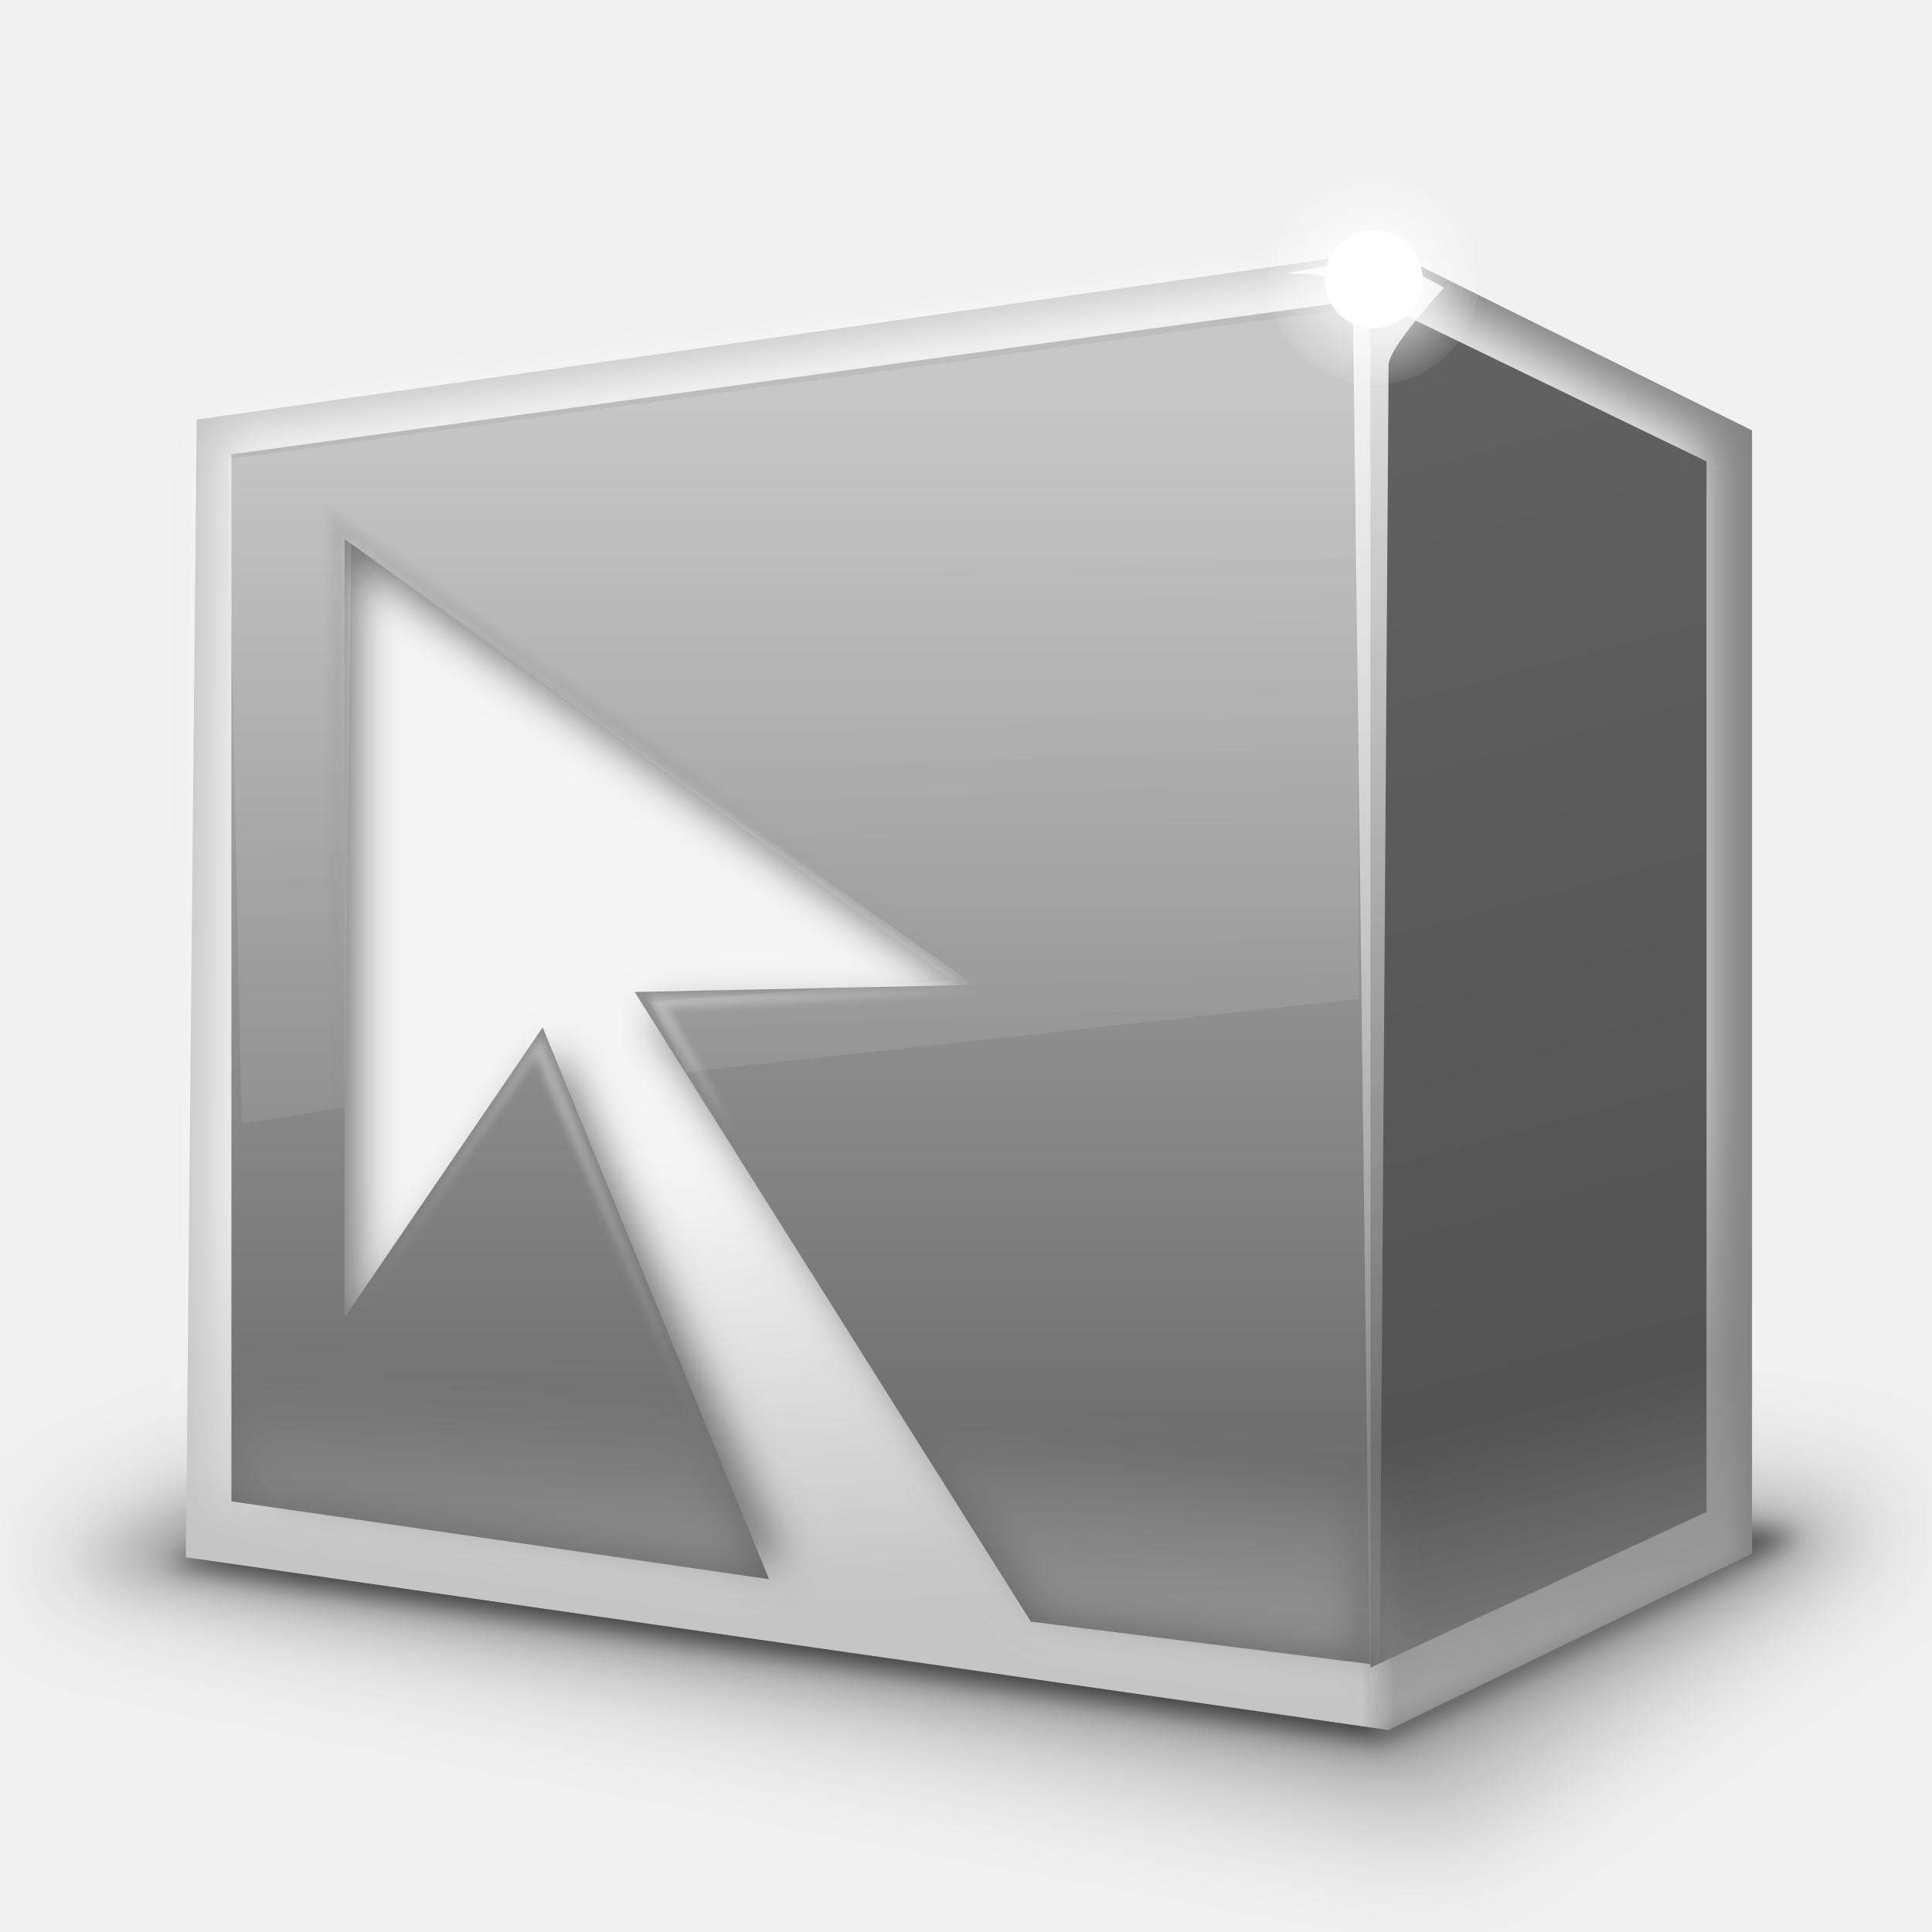
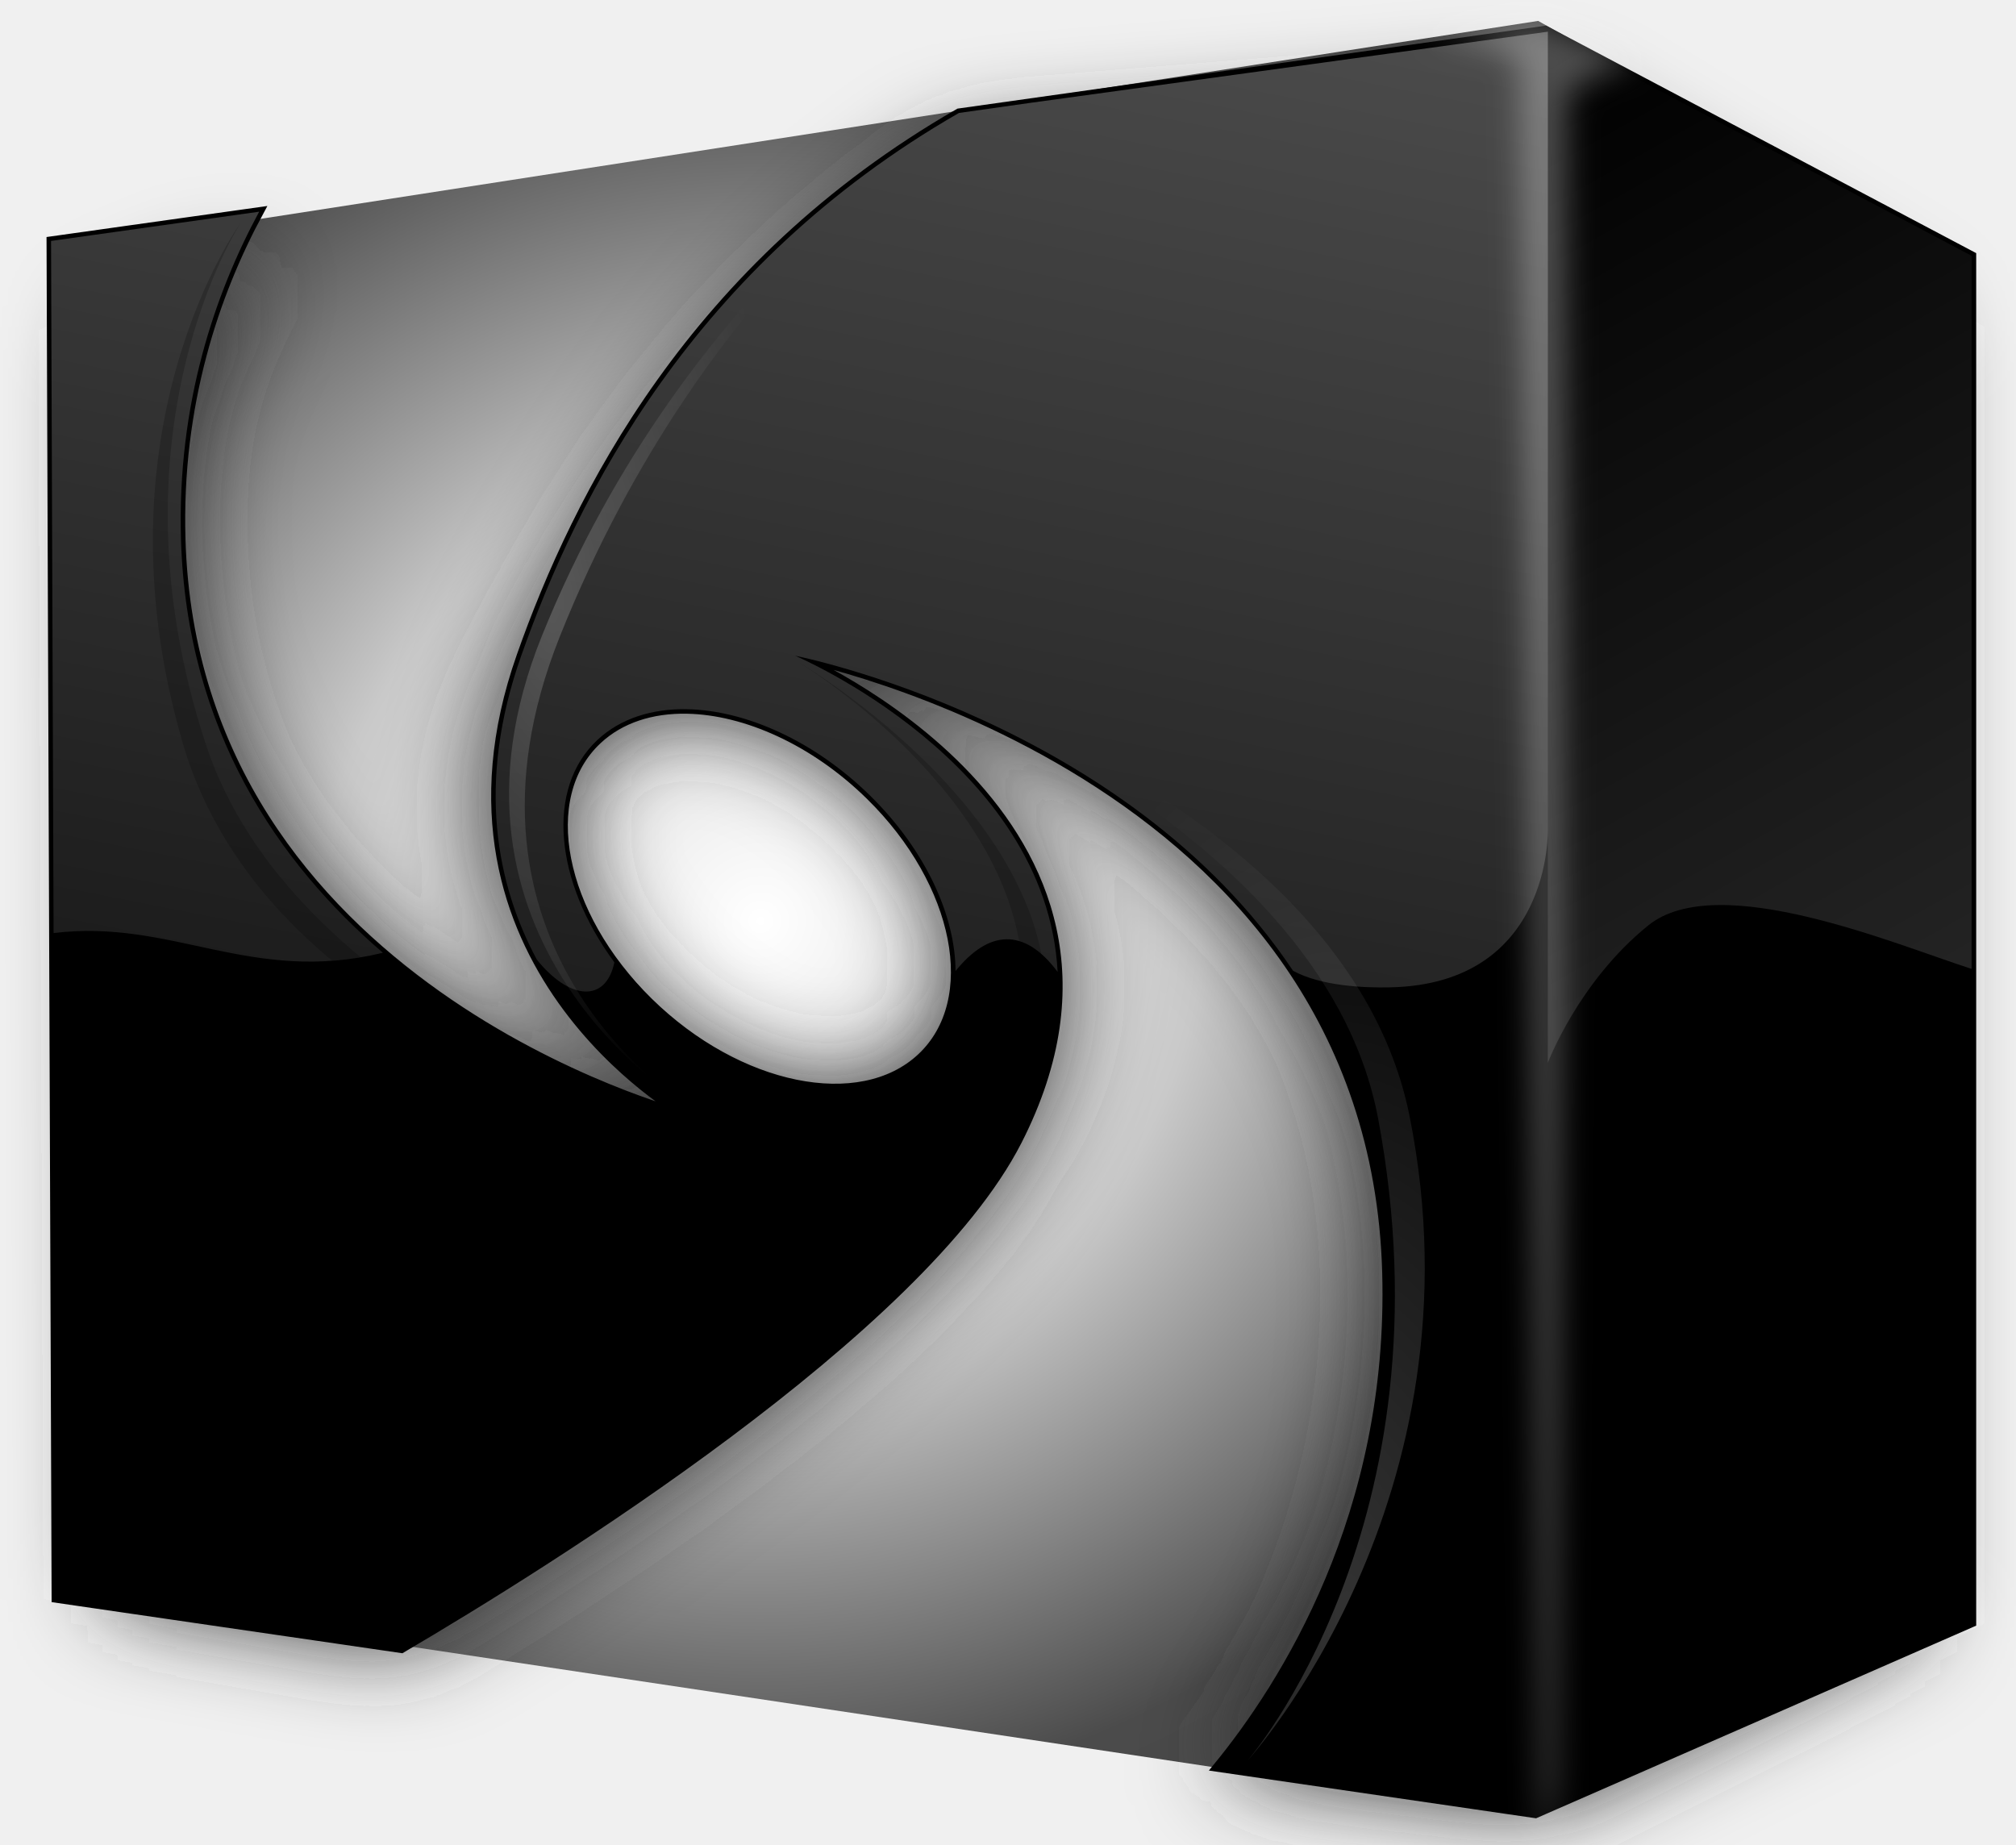
- <svg xmlns="http://www.w3.org/2000/svg" xmlns:xlink="http://www.w3.org/1999/xlink" width="256" height="256" id="svg2" version="1.0">
+ <svg xmlns="http://www.w3.org/2000/svg" xmlns:xlink="http://www.w3.org/1999/xlink" width="224" height="205" id="svg2" version="1.0">
  <defs id="defs4">
-     <linearGradient id="linearGradient6434">
-       <stop offset="0" id="stop6436" style="stop-color:#ffffff;stop-opacity:1;" />
-       <stop offset="1" id="stop6438" style="stop-color:#ffffff;stop-opacity:0;" />
+     <linearGradient id="linearGradient4712">
+       <stop offset="0" id="stop4714" style="stop-color:#ffffff;stop-opacity:1;" />
+       <stop offset="1" id="stop4716" style="stop-color:#ffffff;stop-opacity:0;" />
+     </linearGradient>
+     <linearGradient id="linearGradient4704">
+       <stop offset="0" id="stop4706" style="stop-color:#ffffff;stop-opacity:1;" />
+       <stop offset="1" id="stop4708" style="stop-color:#ffffff;stop-opacity:0;" />
+     </linearGradient>
+     <linearGradient id="linearGradient4690">
+       <stop offset="0" id="stop4692" style="stop-color:#ffffff;stop-opacity:1;" />
+       <stop offset="1" id="stop4694" style="stop-color:#ffffff;stop-opacity:0;" />
+     </linearGradient>
+     <linearGradient id="linearGradient16789">
+       <stop offset="0" id="stop16791" style="stop-color:#000000;stop-opacity:1;" />
+       <stop offset="0.5" id="stop16801" style="stop-color:#000000;stop-opacity:1;" />
+       <stop offset="0.556" id="stop16797" style="stop-color:#3c3c3c;stop-opacity:1;" />
+       <stop offset="1" id="stop16793" style="stop-color:#3c3c3c;stop-opacity:1;" />
+     </linearGradient>
+     <filter id="filter10611" x="-0.144" y="-0.017" width="1.288" height="1.033">
+       <feGaussianBlur id="feGaussianBlur10613" stdDeviation="1.578" />
+     </filter>
+     <linearGradient id="linearGradient9323">
+       <stop offset="0" id="stop9325" style="stop-color:#000000;stop-opacity:1;" />
+       <stop offset="1" id="stop9327" style="stop-color:#000000;stop-opacity:0;" />
+     </linearGradient>
+     <linearGradient id="linearGradient9303">
+       <stop offset="0" id="stop9305" style="stop-color:#ffffff;stop-opacity:1;" />
+       <stop offset="1" id="stop9307" style="stop-color:#ffffff;stop-opacity:0;" />
+     </linearGradient>
+     <linearGradient id="linearGradient9289">
+       <stop offset="0" id="stop9295" style="stop-color:#ffffff;stop-opacity:1;" />
+       <stop offset="1" id="stop9297" style="stop-color:#ffffff;stop-opacity:0;" />
+     </linearGradient>
+     <linearGradient id="linearGradient7208">
+       <stop offset="0" id="stop7210" style="stop-color:#464646;stop-opacity:1;" />
+       <stop offset="0.346" id="stop7212" style="stop-color:#464646;stop-opacity:1;" />
+       <stop offset="0.444" id="stop7214" style="stop-color:#242424;stop-opacity:1;" />
+       <stop offset="1" id="stop7216" style="stop-color:#242424;stop-opacity:1;" />
+     </linearGradient>
+     <linearGradient id="linearGradient7190">
+       <stop offset="0" id="stop7192" style="stop-color:#464646;stop-opacity:1;" />
+       <stop offset="0.346" id="stop7194" style="stop-color:#464646;stop-opacity:1;" />
+       <stop offset="0.444" id="stop7196" style="stop-color:#242424;stop-opacity:1;" />
+       <stop offset="1" id="stop7198" style="stop-color:#242424;stop-opacity:1;" />
+     </linearGradient>
+     <linearGradient id="linearGradient6204">
+       <stop offset="0" id="stop6206" style="stop-color:#464646;stop-opacity:1;" />
+       <stop offset="0.346" id="stop6214" style="stop-color:#464646;stop-opacity:1;" />
+       <stop offset="0.444" id="stop6216" style="stop-color:#242424;stop-opacity:1;" />
+       <stop offset="1" id="stop6208" style="stop-color:#242424;stop-opacity:1;" />
+     </linearGradient>
+     <linearGradient id="linearGradient19557">
+       <stop offset="0" id="stop19559" style="stop-color:#cecece;stop-opacity:1;" />
+       <stop offset="1" id="stop19561" style="stop-color:#4c4c4c;stop-opacity:0;" />
+     </linearGradient>
+     <linearGradient id="linearGradient19543">
+       <stop offset="0" id="stop19545" style="stop-color:#000000;stop-opacity:1;" />
+       <stop offset="1" id="stop19547" style="stop-color:#000000;stop-opacity:0;" />
+     </linearGradient>
+     <linearGradient id="linearGradient19510">
+       <stop offset="0" id="stop19512" style="stop-color:#363636;stop-opacity:1;" />
+       <stop offset="1" id="stop19514" style="stop-color:#000000;stop-opacity:0;" />
    </linearGradient>
    <linearGradient id="linearGradient6423">
      <stop offset="0" id="stop6425" style="stop-color:#ffffff;stop-opacity:1;" />
      <stop offset="1" id="stop6427" style="stop-color:#ffffff;stop-opacity:0;" />
    </linearGradient>
+     <radialGradient id="radialGradient6429" r="14" gradientTransform="matrix(1.071429,0,0,1.071429,-13,-2.642857)" cx="182" cy="37" gradientUnits="userSpaceOnUse" xlink:href="#linearGradient6423" fy="37" fx="182" />
+     <linearGradient id="linearGradient10257">
+       <stop offset="0" id="stop10259" style="stop-color:#e9e9e9;stop-opacity:1;" />
+       <stop offset="1" id="stop10261" style="stop-color:#ffffff;stop-opacity:0;" />
+     </linearGradient>
+     <linearGradient id="linearGradient10239">
+       <stop offset="0" id="stop10241" style="stop-color:#e9e9e9;stop-opacity:1;" />
+       <stop offset="1" id="stop10243" style="stop-color:#ffffff;stop-opacity:0;" />
+     </linearGradient>
+     <linearGradient id="linearGradient6434">
+       <stop offset="0" id="stop6436" style="stop-color:#ffffff;stop-opacity:1;" />
+       <stop offset="0.25" id="stop8227" style="stop-color:#c9c9c9;stop-opacity:1;" />
+       <stop offset="0.5" id="stop8223" style="stop-color:#4b4b4b;stop-opacity:1;" />
+       <stop offset="1" id="stop6438" style="stop-color:#3c3c3c;stop-opacity:1;" />
+     </linearGradient>
    <linearGradient id="linearGradient6307">
      <stop offset="0" id="stop6309" style="stop-color:#ffffff;stop-opacity:1;" />
      <stop offset="1" id="stop6311" style="stop-color:#ffffff;stop-opacity:0;" />
    </linearGradient>
-     <linearGradient id="linearGradient5831">
-       <stop offset="0" id="stop5833" style="stop-color:#000000;stop-opacity:1;" />
-       <stop offset="1" id="stop5835" style="stop-color:#000000;stop-opacity:0;" />
-     </linearGradient>
-     <linearGradient id="linearGradient5715">
-       <stop offset="0" id="stop5717" style="stop-color:#ffffff;stop-opacity:1;" />
-       <stop offset="1" id="stop5719" style="stop-color:#ffffff;stop-opacity:0;" />
-     </linearGradient>
    <linearGradient id="linearGradient5707">
-       <stop offset="0" id="stop5709" style="stop-color:#a0cef7;stop-opacity:1;" />
-       <stop offset="1" id="stop5711" style="stop-color:#4d8ed4;stop-opacity:1;" />
-     </linearGradient>
-     <linearGradient id="linearGradient5683">
-       <stop offset="0" id="stop5685" style="stop-color:#ffffff;stop-opacity:1;" />
-       <stop offset="1" id="stop5687" style="stop-color:#ffffff;stop-opacity:0;" />
+       <stop offset="0" id="stop5709" style="stop-color:#2d2d2d;stop-opacity:1;" />
+       <stop offset="1" id="stop5711" style="stop-color:#1e1e1e;stop-opacity:1;" />
    </linearGradient>
    <linearGradient id="linearGradient5673">
      <stop offset="0" id="stop5675" style="stop-color:#ffffff;stop-opacity:1;" />
      <stop offset="1" id="stop5677" style="stop-color:#ffffff;stop-opacity:0;" />
    </linearGradient>
    <linearGradient id="linearGradient5663">
-       <stop offset="0" id="stop5665" style="stop-color:#008ad0;stop-opacity:1;" />
-       <stop offset="1" id="stop5667" style="stop-color:#006da5;stop-opacity:1;" />
+       <stop offset="0" id="stop5665" style="stop-color:#686868;stop-opacity:1;" />
+       <stop offset="1" id="stop5667" style="stop-color:#464646;stop-opacity:1;" />
    </linearGradient>
    <linearGradient id="linearGradient5599">
      <stop offset="0" id="stop5601" style="stop-color:#000000;stop-opacity:1;" />
      <stop offset="1" id="stop5603" style="stop-color:#000000;stop-opacity:0;" />
    </linearGradient>
    <linearGradient id="linearGradient5565">
-       <stop offset="0" id="stop5567" style="stop-color:#78d5fa;stop-opacity:1;" />
-       <stop offset="1" id="stop5569" style="stop-color:#067cc1;stop-opacity:1" />
+       <stop offset="0" id="stop5567" style="stop-color:#3a3a3a;stop-opacity:1;" />
+       <stop offset="1" id="stop5569" style="stop-color:#000000;stop-opacity:1;" />
    </linearGradient>
-     <linearGradient id="linearGradient5571" x1="108.827" y1="46.107" gradientTransform="matrix(0.9374502,0,0,0.9374502,9.100205,8.63746)" x2="108.827" gradientUnits="userSpaceOnUse" xlink:href="#linearGradient5565" y2="219.766" />
-     <linearGradient id="linearGradient5669" x1="193.025" y1="-46.5" gradientTransform="matrix(0.9374502,0,0,0.9374502,9.100205,8.63746)" x2="252.604" gradientUnits="userSpaceOnUse" xlink:href="#linearGradient5663" y2="175.855" />
-     <linearGradient id="linearGradient5679" x1="182.5" y1="28.5" gradientTransform="matrix(0.9374502,0,0,0.9374502,9.100205,8.63746)" x2="183.167" gradientUnits="userSpaceOnUse" xlink:href="#linearGradient5673" y2="236.969" />
-     <linearGradient id="linearGradient5705" x1="181.702" y1="129.75" gradientTransform="matrix(0.9540689,0,0,0.9540689,6.99378,7.418629)" x2="186.35" gradientUnits="userSpaceOnUse" xlink:href="#linearGradient5707" y2="129.75" />
-     <linearGradient id="linearGradient5721" x1="65.75" y1="145" gradientTransform="translate(1,0)" x2="64" gradientUnits="userSpaceOnUse" xlink:href="#linearGradient5715" y2="198.25" />
-     <filter id="filter5751">
-       <feGaussianBlur id="feGaussianBlur5753" stdDeviation="0.57" />
+     <linearGradient id="linearGradient6313" x1="202.5" y1="212.5" x2="197" gradientUnits="userSpaceOnUse" xlink:href="#linearGradient6307" y2="190.5" />
+     <linearGradient id="linearGradient6373" x1="195.75" y1="216" gradientTransform="translate(1,0)" x2="197" gradientUnits="userSpaceOnUse" xlink:href="#linearGradient6307" y2="190.5" />
+     <linearGradient id="linearGradient4662" x1="195.75" y1="216" gradientTransform="translate(1,0)" x2="197" gradientUnits="userSpaceOnUse" xlink:href="#linearGradient6307" y2="190.5" />
+     <radialGradient id="radialGradient19522" r="75.465" gradientTransform="matrix(0.6689101,-1.391109,-1.4597,-0.7018919,163.173,309.119)" cx="94.009" cy="74.625" gradientUnits="userSpaceOnUse" xlink:href="#linearGradient5565" fy="74.625" fx="94.009" />
+     <radialGradient id="radialGradient19527" r="75.465" gradientTransform="matrix(0.6689101,0.50882,-1.4597,0.256728,163.173,158.6369)" cx="94.009" cy="74.625" gradientUnits="userSpaceOnUse" xlink:href="#linearGradient5565" fy="74.625" fx="94.009" />
+     <linearGradient id="linearGradient19549" x1="60" y1="193" gradientTransform="translate(0,6)" x2="60" gradientUnits="userSpaceOnUse" xlink:href="#linearGradient19543" y2="241" />
+     <linearGradient id="linearGradient19553" x1="60" y1="193" gradientTransform="translate(80,0)" x2="60" gradientUnits="userSpaceOnUse" xlink:href="#linearGradient19543" y2="241" />
+     <linearGradient id="linearGradient19563" x1="102.75" y1="217" x2="102.75" gradientUnits="userSpaceOnUse" xlink:href="#linearGradient19557" y2="249.5" />
+     <linearGradient id="linearGradient17774" x1="262.062" y1="123.831" gradientTransform="matrix(1,0,0,-1,0,247.662)" x2="567.406" gradientUnits="userSpaceOnUse" xlink:href="#linearGradient16789" y2="123.831" />
+     <linearGradient id="linearGradient17812" x1="128.391" y1="205.083" gradientTransform="translate(0,-20)" x2="128.391" gradientUnits="userSpaceOnUse" xlink:href="#linearGradient19510" y2="254.009" />
+     <radialGradient id="radialGradient17814" r="99.227" gradientTransform="matrix(1.977006,3.5824868e-7,2.1005602e-7,1.64342,-103.4504,-145.164)" cx="100.846" cy="151.778" gradientUnits="userSpaceOnUse" xlink:href="#linearGradient6434" fy="151.778" fx="100.846" />
+     <linearGradient id="linearGradient17816" x1="408.723" y1="73.896" gradientTransform="translate(-220,-20)" x2="393.008" gradientUnits="userSpaceOnUse" xlink:href="#linearGradient6204" y2="73.978" />
+     <linearGradient id="linearGradient17818" x1="154.703" y1="132.287" x2="105.882" gradientUnits="userSpaceOnUse" xlink:href="#linearGradient6423" y2="166.72" />
+     <linearGradient id="linearGradient17820" x1="181.505" y1="18.5" x2="147.296" gradientUnits="userSpaceOnUse" xlink:href="#linearGradient9289" y2="148.36" />
+     <linearGradient id="linearGradient17822" x1="101.823" y1="116.054" x2="141.913" gradientUnits="userSpaceOnUse" xlink:href="#linearGradient6423" y2="156.144" />
+     <linearGradient id="linearGradient17824" x1="100.471" y1="21.364" x2="100.471" gradientUnits="userSpaceOnUse" xlink:href="#linearGradient9303" y2="103.511" />
+     <linearGradient id="linearGradient17826" x1="91.125" y1="0.704" gradientTransform="translate(-48.69814,24.59502)" x2="141.79" gradientUnits="userSpaceOnUse" xlink:href="#linearGradient9303" y2="83.097" />
+     <linearGradient id="linearGradient17828" x1="154.703" y1="132.287" gradientTransform="matrix(-1,0,0,-1,198.9907,215.9069)" x2="105.882" gradientUnits="userSpaceOnUse" xlink:href="#linearGradient9323" y2="166.72" />
+     <linearGradient id="linearGradient17830" x1="102.069" y1="115.562" gradientTransform="matrix(-1,0,0,-1,198.9907,216.6448)" x2="149.565" gradientUnits="userSpaceOnUse" xlink:href="#linearGradient19543" y2="175.622" />
+     <linearGradient id="linearGradient17832" x1="100.471" y1="21.364" gradientTransform="matrix(-1.2565,0,0,-1.2565,221.611,237.7305)" x2="100.471" gradientUnits="userSpaceOnUse" xlink:href="#linearGradient19543" y2="103.511" />
+     <linearGradient id="linearGradient17834" x1="90.387" y1="0.212" gradientTransform="matrix(-1.2565,0,0,-1.2565,282.8002,206.8268)" x2="141.79" gradientUnits="userSpaceOnUse" xlink:href="#linearGradient19543" y2="83.097" />
+     <linearGradient id="linearGradient17836" x1="94.937" y1="14.477" x2="95.429" gradientUnits="userSpaceOnUse" xlink:href="#linearGradient6423" y2="160.079" />
+     <linearGradient id="linearGradient17838" x1="98.38" y1="13.493" gradientTransform="matrix(-0.6724623,0,0,-1,305.4702,256)" x2="182.494" gradientUnits="userSpaceOnUse" xlink:href="#linearGradient6423" y2="234.848" />
+     <filter id="filter4526">
+       <feGaussianBlur id="feGaussianBlur4528" stdDeviation="5.145" />
    </filter>
-     <filter id="filter5825">
-       <feGaussianBlur id="feGaussianBlur5827" stdDeviation="2.931" />
-     </filter>
-     <linearGradient id="linearGradient5837" x1="56" y1="66.5" x2="48.75" gradientUnits="userSpaceOnUse" xlink:href="#linearGradient5831" y2="155" />
-     <filter id="filter5899">
-       <feGaussianBlur id="feGaussianBlur5901" stdDeviation="0.596" />
-     </filter>
-     <linearGradient id="linearGradient5951" x1="41" y1="200" gradientTransform="translate(0,-2)" x2="-27" gradientUnits="userSpaceOnUse" xlink:href="#linearGradient5599" y2="117" />
-     <filter id="filter6281" x="-0.031" y="-0.144" width="1.063" height="1.289">
-       <feGaussianBlur id="feGaussianBlur6283" stdDeviation="3.973" />
-     </filter>
-     <filter id="filter6295" x="-0.053" y="-0.221" width="1.106" height="1.442">
-       <feGaussianBlur id="feGaussianBlur6297" stdDeviation="7.843" />
-     </filter>
-     <linearGradient id="linearGradient6299" x1="41" y1="200" gradientTransform="translate(0,-2)" x2="-27" gradientUnits="userSpaceOnUse" xlink:href="#linearGradient5599" y2="117" />
-     <linearGradient id="linearGradient6301" x1="141.068" y1="68.617" gradientTransform="matrix(0.9374502,0,0,0.9374502,9.100205,8.63746)" x2="147.078" gradientUnits="userSpaceOnUse" xlink:href="#linearGradient5683" y2="239.737" />
-     <linearGradient id="linearGradient6313" x1="202.5" y1="212.5" x2="197" gradientUnits="userSpaceOnUse" xlink:href="#linearGradient6307" y2="190.5" />
-     <filter id="filter6367" x="-0.15" y="-0.147" width="1.301" height="1.294">
-       <feGaussianBlur id="feGaussianBlur6369" stdDeviation="3.306" />
-     </filter>
-     <linearGradient id="linearGradient6373" x1="195.75" y1="216" gradientTransform="translate(1,0)" x2="197" gradientUnits="userSpaceOnUse" xlink:href="#linearGradient6307" y2="190.5" />
-     <filter id="filter6401">
-       <feGaussianBlur id="feGaussianBlur6403" stdDeviation="3.327" />
-     </filter>
-     <radialGradient id="radialGradient6429" r="14" gradientTransform="matrix(1.071429,0,0,1.071429,-13,-2.642857)" cx="182" cy="37" gradientUnits="userSpaceOnUse" xlink:href="#linearGradient6423" fy="37" fx="182" />
-     <linearGradient id="linearGradient6440" x1="114.695" y1="152.772" gradientTransform="translate(1,0)" x2="119.149" gradientUnits="userSpaceOnUse" xlink:href="#linearGradient6434" y2="210.772" />
-     <filter id="filter5657">
-       <feGaussianBlur id="feGaussianBlur5659" stdDeviation="1.741" />
-     </filter>
-     <linearGradient id="linearGradient5661" x1="41" y1="200" gradientTransform="translate(0,-2)" x2="-27" gradientUnits="userSpaceOnUse" xlink:href="#linearGradient5599" y2="117" />
-     <filter id="filter5695">
-       <feGaussianBlur id="feGaussianBlur5697" stdDeviation="0.89" />
-     </filter>
-     <linearGradient id="linearGradient4660" x1="65.75" y1="145" x2="64" gradientUnits="userSpaceOnUse" xlink:href="#linearGradient5715" y2="198.25" />
-     <linearGradient id="linearGradient4662" x1="195.75" y1="216" gradientTransform="translate(1,0)" x2="197" gradientUnits="userSpaceOnUse" xlink:href="#linearGradient6307" y2="190.5" />
-     <linearGradient id="linearGradient5951-221" y2="117" y1="200" gradientTransform="translate(0,-2)" x2="-27" gradientUnits="userSpaceOnUse" xlink:href="#linearGradient5599-414" x1="41" />
-     <linearGradient id="linearGradient5599-414">
-       <stop offset="0" id="stop2313" style="stop-color:#000000;stop-opacity:1;" />
-       <stop offset="1" id="stop2315" style="stop-color:#000000;stop-opacity:0;" />
+     <radialGradient id="radialGradient2513" r="99.227" gradientTransform="matrix(1.970942,9.1671678e-2,-9.4289513e-2,1.972139,-87.09476,-206.7991)" cx="103.091" cy="155.05" gradientUnits="userSpaceOnUse" xlink:href="#linearGradient6434" fy="155.05" fx="103.091" />
+     <linearGradient id="linearGradient2515" x1="98.38" y1="13.493" gradientTransform="matrix(-0.7321061,0,0,-1.088695,322.5388,268.0484)" x2="182.494" gradientUnits="userSpaceOnUse" xlink:href="#linearGradient6423" y2="234.848" />
+     <linearGradient id="linearGradient2517" x1="188.938" y1="9.625" x2="148.59" gradientUnits="userSpaceOnUse" xlink:href="#linearGradient4690" y2="214.903" />
+     <radialGradient id="radialGradient2519" r="30.862" gradientTransform="matrix(1.54076,-2.0714803e-2,4.3884634e-2,3.264124,-97.298,-344.3994)" cx="166.658" cy="163.516" gradientUnits="userSpaceOnUse" xlink:href="#linearGradient4712" fy="163.516" fx="166.658" />
+     <radialGradient id="radialGradient2521" r="25.089" gradientTransform="matrix(0.9997208,2.3627079e-2,-5.5454165e-2,2.346404,3.164378,-101.2448)" cx="79.375" cy="73.702" gradientUnits="userSpaceOnUse" xlink:href="#linearGradient4704" fy="73.702" fx="79.375" />
+     <radialGradient id="radialGradient2513-347" r="99.227" gradientTransform="matrix(1.970942,9.1671678e-2,-9.4289513e-2,1.972139,-87.09476,-206.7991)" cx="103.091" cy="155.05" gradientUnits="userSpaceOnUse" xlink:href="#linearGradient6434-110" fy="155.05" fx="103.091" />
+     <linearGradient id="linearGradient6434-110">
+       <stop offset="0" id="stop2398" style="stop-color:#ffffff;stop-opacity:1;" />
+       <stop offset="0.25" id="stop2400" style="stop-color:#c9c9c9;stop-opacity:1;" />
+       <stop offset="0.5" id="stop2402" style="stop-color:#4b4b4b;stop-opacity:1;" />
+       <stop offset="1" id="stop2404" style="stop-color:#3c3c3c;stop-opacity:1;" />
    </linearGradient>
-     <linearGradient id="linearGradient6301-902" y2="239.737" y1="68.617" gradientTransform="matrix(0.9374502,0,0,0.9374502,9.100205,8.63746)" x2="147.078" gradientUnits="userSpaceOnUse" xlink:href="#linearGradient5683-152" x1="141.068" />
-     <linearGradient id="linearGradient5683-152">
-       <stop offset="0" id="stop2319" style="stop-color:#ffffff;stop-opacity:1;" />
-       <stop offset="1" id="stop2321" style="stop-color:#ffffff;stop-opacity:0;" />
+     <linearGradient id="linearGradient2515-879" y2="234.848" y1="13.493" gradientTransform="matrix(-0.7321061,0,0,-1.088695,322.5388,268.0484)" x2="182.494" gradientUnits="userSpaceOnUse" xlink:href="#linearGradient6423-691" x1="98.38" />
+     <linearGradient id="linearGradient6423-691">
+       <stop offset="0" id="stop2408" style="stop-color:#ffffff;stop-opacity:1;" />
+       <stop offset="1" id="stop2410" style="stop-color:#ffffff;stop-opacity:0;" />
    </linearGradient>
-     <radialGradient id="radialGradient6429-591" r="14" gradientTransform="matrix(1.071429,0,0,1.071429,-13,-2.642857)" cx="182" cy="37" gradientUnits="userSpaceOnUse" xlink:href="#linearGradient6423-33" fy="37" fx="182" />
-     <linearGradient id="linearGradient6423-33">
-       <stop offset="0" id="stop2325" style="stop-color:#ffffff;stop-opacity:1;" />
-       <stop offset="1" id="stop2327" style="stop-color:#ffffff;stop-opacity:0;" />
+     <linearGradient id="linearGradient2517-855" y2="214.903" y1="9.625" x2="148.59" gradientUnits="userSpaceOnUse" xlink:href="#linearGradient4690-974" x1="188.938" />
+     <linearGradient id="linearGradient4690-974">
+       <stop offset="0" id="stop2414" style="stop-color:#ffffff;stop-opacity:1;" />
+       <stop offset="1" id="stop2416" style="stop-color:#ffffff;stop-opacity:0;" />
    </linearGradient>
-     <linearGradient id="linearGradient5721-137" y2="198.25" y1="145" gradientTransform="translate(1,0)" x2="64" gradientUnits="userSpaceOnUse" xlink:href="#linearGradient5715-731" x1="65.75" />
-     <linearGradient id="linearGradient5715-731">
-       <stop offset="0" id="stop2331" style="stop-color:#ffffff;stop-opacity:1;" />
-       <stop offset="1" id="stop2333" style="stop-color:#ffffff;stop-opacity:0;" />
+     <radialGradient id="radialGradient2519-231" r="30.862" gradientTransform="matrix(1.54076,-2.0714803e-2,4.3884634e-2,3.264124,-97.298,-344.3994)" cx="166.658" cy="163.516" gradientUnits="userSpaceOnUse" xlink:href="#linearGradient4712-872" fy="163.516" fx="166.658" />
+     <linearGradient id="linearGradient4712-872">
+       <stop offset="0" id="stop2420" style="stop-color:#ffffff;stop-opacity:1;" />
+       <stop offset="1" id="stop2422" style="stop-color:#ffffff;stop-opacity:0;" />
    </linearGradient>
-     <linearGradient id="linearGradient6373-553" y2="190.5" y1="216" gradientTransform="translate(1,0)" x2="197" gradientUnits="userSpaceOnUse" xlink:href="#linearGradient6307-65" x1="195.75" />
-     <linearGradient id="linearGradient6307-65">
-       <stop offset="0" id="stop2337" style="stop-color:#ffffff;stop-opacity:1;" />
-       <stop offset="1" id="stop2339" style="stop-color:#ffffff;stop-opacity:0;" />
-     </linearGradient>
-     <linearGradient id="linearGradient5837-373" y2="155" y1="66.5" x2="48.75" gradientUnits="userSpaceOnUse" xlink:href="#linearGradient5831-806" x1="56" />
-     <linearGradient id="linearGradient5831-806">
-       <stop offset="0" id="stop2343" style="stop-color:#000000;stop-opacity:1;" />
-       <stop offset="1" id="stop2345" style="stop-color:#000000;stop-opacity:0;" />
-     </linearGradient>
-     <linearGradient id="linearGradient5669-159" y2="175.855" y1="-46.5" gradientTransform="matrix(0.9374502,0,0,0.9374502,9.100205,8.63746)" x2="252.604" gradientUnits="userSpaceOnUse" xlink:href="#linearGradient5663-142" x1="193.025" />
-     <linearGradient id="linearGradient5663-142">
-       <stop offset="0" id="stop2349" style="stop-color:#696969;stop-opacity:1;" />
-       <stop offset="1" id="stop2351" style="stop-color:#535353;stop-opacity:1;" />
-     </linearGradient>
-     <linearGradient id="linearGradient4662-736" y2="190.5" y1="216" gradientTransform="translate(1,0)" x2="197" gradientUnits="userSpaceOnUse" xlink:href="#linearGradient6307-196" x1="195.75" />
-     <linearGradient id="linearGradient6307-196">
-       <stop offset="0" id="stop2355" style="stop-color:#ffffff;stop-opacity:1;" />
-       <stop offset="1" id="stop2357" style="stop-color:#ffffff;stop-opacity:0;" />
-     </linearGradient>
-     <linearGradient id="linearGradient5679-712" y2="236.969" y1="28.5" gradientTransform="matrix(0.9374502,0,0,0.9374502,9.100205,8.63746)" x2="183.167" gradientUnits="userSpaceOnUse" xlink:href="#linearGradient5673-273" x1="182.5" />
-     <linearGradient id="linearGradient5673-273">
-       <stop offset="0" id="stop2361" style="stop-color:#ffffff;stop-opacity:1;" />
-       <stop offset="1" id="stop2363" style="stop-color:#ffffff;stop-opacity:0;" />
-     </linearGradient>
-     <linearGradient id="linearGradient4660-596" y2="198.25" y1="145" x2="64" gradientUnits="userSpaceOnUse" xlink:href="#linearGradient5715-17" x1="65.75" />
-     <linearGradient id="linearGradient5715-17">
-       <stop offset="0" id="stop2367" style="stop-color:#ffffff;stop-opacity:1;" />
-       <stop offset="1" id="stop2369" style="stop-color:#ffffff;stop-opacity:0;" />
-     </linearGradient>
-     <linearGradient id="linearGradient5705-343" y2="129.75" y1="129.75" gradientTransform="matrix(0.9540689,0,0,0.9540689,6.99378,7.418629)" x2="186.35" gradientUnits="userSpaceOnUse" xlink:href="#linearGradient5707-512" x1="181.702" />
-     <linearGradient id="linearGradient5707-512">
-       <stop offset="0" id="stop2373" style="stop-color:#c5c5c5;stop-opacity:1;" />
-       <stop offset="1" id="stop2375" style="stop-color:#838383;stop-opacity:1;" />
-     </linearGradient>
-     <linearGradient id="linearGradient6299-443" y2="117" y1="200" gradientTransform="translate(0,-2)" x2="-27" gradientUnits="userSpaceOnUse" xlink:href="#linearGradient5599-890" x1="41" />
-     <linearGradient id="linearGradient5599-890">
-       <stop offset="0" id="stop2379" style="stop-color:#000000;stop-opacity:1;" />
-       <stop offset="1" id="stop2381" style="stop-color:#000000;stop-opacity:0;" />
-     </linearGradient>
-     <linearGradient id="linearGradient5661-972" y2="117" y1="200" gradientTransform="translate(0,-2)" x2="-27" gradientUnits="userSpaceOnUse" xlink:href="#linearGradient5599-398" x1="41" />
-     <linearGradient id="linearGradient5599-398">
-       <stop offset="0" id="stop2385" style="stop-color:#000000;stop-opacity:1;" />
-       <stop offset="1" id="stop2387" style="stop-color:#000000;stop-opacity:0;" />
-     </linearGradient>
-     <linearGradient id="linearGradient6440-898" y2="210.772" y1="152.772" gradientTransform="translate(1,0)" x2="119.149" gradientUnits="userSpaceOnUse" xlink:href="#linearGradient6434-459" x1="114.695" />
-     <linearGradient id="linearGradient6434-459">
-       <stop offset="0" id="stop2391" style="stop-color:#ffffff;stop-opacity:1;" />
-       <stop offset="1" id="stop2393" style="stop-color:#ffffff;stop-opacity:0;" />
-     </linearGradient>
-     <linearGradient id="linearGradient6313-204" y2="190.5" y1="212.5" x2="197" gradientUnits="userSpaceOnUse" xlink:href="#linearGradient6307-908" x1="202.5" />
-     <linearGradient id="linearGradient6307-908">
-       <stop offset="0" id="stop2397" style="stop-color:#ffffff;stop-opacity:1;" />
-       <stop offset="1" id="stop2399" style="stop-color:#ffffff;stop-opacity:0;" />
-     </linearGradient>
-     <linearGradient id="linearGradient5571-442" y2="219.766" y1="46.107" gradientTransform="matrix(0.9374502,0,0,0.9374502,9.100205,8.63746)" x2="108.827" gradientUnits="userSpaceOnUse" xlink:href="#linearGradient5565-384" x1="108.827" />
-     <linearGradient id="linearGradient5565-384">
-       <stop offset="0" id="stop2403" style="stop-color:#bdbdbd;stop-opacity:1;" />
-       <stop offset="1" id="stop2405" style="stop-color:#616161;stop-opacity:1" />
+     <radialGradient id="radialGradient2521-807" r="25.089" gradientTransform="matrix(0.9997208,2.3627079e-2,-5.5454165e-2,2.346404,3.164378,-101.2448)" cx="79.375" cy="73.702" gradientUnits="userSpaceOnUse" xlink:href="#linearGradient4704-375" fy="73.702" fx="79.375" />
+     <linearGradient id="linearGradient4704-375">
+       <stop offset="0" id="stop2426" style="stop-color:#ffffff;stop-opacity:1;" />
+       <stop offset="1" id="stop2428" style="stop-color:#ffffff;stop-opacity:0;" />
    </linearGradient>
  </defs>
  <g id="layer1">
-     <path d="M 3.8337389e-16,212 L 187,239 L 251.733,207.267 L 62,186 L 3.8337389e-16,212 z " transform="matrix(0.8619785,0,0,0.8619785,21.59957,24.6752)" style="opacity:0.543;fill:url(#linearGradient5661-972);fill-opacity:1;fill-rule:evenodd;stroke:none;stroke-width:1px;stroke-linecap:butt;stroke-linejoin:miter;stroke-opacity:1;filter:url(#filter5657)" id="path5635" />
-     <path id="path6285" d="M -18,212 L 193,250 L 260.999,204.133 L 64,179 L -18,212 z " transform="matrix(0.905192,0,0,0.9374502,17.51956,8.63746)" style="opacity:0.24;fill:url(#linearGradient5951-221);fill-opacity:1;fill-rule:evenodd;stroke:none;stroke-width:1px;stroke-linecap:butt;stroke-linejoin:miter;stroke-opacity:1;filter:url(#filter6295)" />
-     <path d="M 3.8337389e-16,212 L 187,239 L 251.733,207.267 L 62,186 L 3.8337389e-16,212 z " transform="matrix(0.9374502,0,0,0.9374502,9.100205,8.63746)" id="path5921" style="opacity:0.269;fill:url(#linearGradient6299-443);fill-opacity:1;fill-rule:evenodd;stroke:none;stroke-width:1px;stroke-linecap:butt;stroke-linejoin:miter;stroke-opacity:1;filter:url(#filter6281)" />
-     <path d="M 183.974,33.178 L 232.154,57.03 L 232.154,205.865 L 183.974,229.24 L 24.627,206.342 L 26.059,55.599 L 183.974,33.178 z " id="path5703" style="fill:url(#linearGradient5705-343);fill-opacity:1;fill-rule:evenodd;stroke:none;stroke-width:3;stroke-linecap:butt;stroke-linejoin:miter;stroke-miterlimit:4;stroke-dasharray:none;stroke-opacity:1" />
-     <path id="path4594" d="M 181.282,34.949 L 226.149,58.655 L 226.149,201.342 L 181.282,220.595 L 27.695,197.797 L 29.058,57.293 L 181.282,34.949 z " style="opacity:0.829;fill:url(#linearGradient6440-898);fill-opacity:1;fill-rule:evenodd;stroke:none;stroke-width:3;stroke-linecap:butt;stroke-linejoin:miter;stroke-miterlimit:4;stroke-dasharray:none;stroke-opacity:1;filter:url(#filter6401)" />
-     <path d="M 29,61 L 29,201 L 101,212 L 69,139 L 41,180 L 41,70 L 130,133 L 82,134 L 138,218 L 186,224 L 186,39 L 29,61 z " id="path5755" transform="matrix(0.9374502,0,0,0.9374502,9.100205,8.63746)" style="opacity:0.509;fill:#000000;fill-opacity:1;fill-rule:evenodd;stroke:none;stroke-width:1px;stroke-linecap:butt;stroke-linejoin:miter;stroke-opacity:1;filter:url(#filter5825)" />
-     <path id="path4590" d="M 30.662,60.197 L 30.662,198.94 L 101.908,209.252 L 71.909,136.131 L 45.661,174.566 L 45.661,71.447 L 129.094,130.506 L 84.096,131.443 L 136.593,214.876 L 181.591,220.501 L 181.591,39.573 L 30.662,60.197 z " style="fill:url(#linearGradient5571-442);fill-opacity:1;fill-rule:evenodd;stroke:none;stroke-width:1px;stroke-linecap:butt;stroke-linejoin:miter;stroke-opacity:1" />
-     <path id="path4592" d="M 181.591,39.573 L 181.591,220.97 L 226.12,200.346 L 226.12,61.135 L 181.591,39.573 z " style="fill:url(#linearGradient5669-159);fill-opacity:1;fill-rule:evenodd;stroke:none;stroke-width:1px;stroke-linecap:butt;stroke-linejoin:miter;stroke-opacity:1" />
-     <path id="path5671" d="M 183.56,33.855 L 170.279,36.23 C 170.279,36.23 179.129,36.1 179.247,38.636 L 181.591,228.095 L 182.827,219.998 L 183.997,48.402 C 183.997,45.958 191.341,38.136 191.341,38.136 L 183.56,33.855 z " style="opacity:0.846;fill:url(#linearGradient5679-712);fill-opacity:1;fill-rule:evenodd;stroke:none;stroke-width:1px;stroke-linecap:butt;stroke-linejoin:miter;stroke-opacity:1" />
-     <path id="path5681" d="M 30.199,60.803 L 32.017,148.88 C 32.017,148.88 45.647,146.782 45.647,146.782 C 45.647,146.782 46.536,72.092 46.536,72.092 C 46.536,72.092 126.182,129.865 126.182,129.865 C 126.182,129.865 86.096,132.718 86.096,132.718 C 86.096,132.718 90.936,142.054 90.936,142.054 C 90.936,142.054 180.123,132.347 180.123,132.347 L 179.573,40.803 L 30.199,60.803 z " style="opacity:0.149;fill:url(#linearGradient6301-902);fill-opacity:1;fill-rule:evenodd;stroke:none;stroke-width:1px;stroke-linecap:butt;stroke-linejoin:miter;stroke-opacity:1" />
-     <path id="path5713" d="M 66.75,137.25 L 97.75,213.25 L 66,140 L 40.75,176.5 L 66.75,137.25 z " transform="matrix(0.9374502,0,0,0.9374502,9.100205,8.63746)" style="opacity:0.337;fill:url(#linearGradient4660-596);fill-opacity:1;fill-rule:evenodd;stroke:none;stroke-width:1px;stroke-linecap:butt;stroke-linejoin:miter;stroke-opacity:1;filter:url(#filter5751)" />
-     <path id="path5829" d="M 37.75,176.5 L 39.125,67 L 129.25,130 L 36.875,62.875 L 37.75,176.5 z " transform="matrix(0.9374502,0,0,0.9374502,9.100205,8.63746)" style="opacity:0.063;fill:url(#linearGradient5837-373);fill-opacity:1;fill-rule:evenodd;stroke:none;stroke-width:1px;stroke-linecap:butt;stroke-linejoin:miter;stroke-opacity:1;filter:url(#filter5899)" />
-     <path id="path6303" d="M 85.75,132 L 131,131.25 L 88.25,133.5 L 97.25,150 L 85.75,132 z " style="opacity:0.337;color:#000000;fill:url(#linearGradient5721-137);fill-opacity:1;fill-rule:evenodd;stroke:none;stroke-width:0.937px;stroke-linecap:butt;stroke-linejoin:miter;marker:none;marker-start:none;marker-mid:none;marker-end:none;stroke-miterlimit:4;stroke-dasharray:none;stroke-dashoffset:0;stroke-opacity:1;visibility:visible;display:inline;overflow:visible;filter:url(#filter5751);enable-background:accumulate" />
-     <path id="path6305" d="M 183.062,219.5 L 182.562,188 L 216.25,177.25 L 216.25,203.75 L 183.062,219.5 z " transform="matrix(1.454546,0,0,1.454546,-84.04546,-89.54546)" style="opacity:0.246;fill:url(#linearGradient6313-204);fill-opacity:1;fill-rule:evenodd;stroke:none;stroke-width:1px;stroke-linecap:butt;stroke-linejoin:miter;stroke-opacity:1;filter:url(#filter5695)" />
-     <path id="path6371" d="M 181,198 C 181,199.5 181.25,220.5 181.25,220.5 L 137.5,215 L 122,191.25 L 181,198 z " style="opacity:0.309;color:#000000;fill:url(#linearGradient4662-736);fill-opacity:1;fill-rule:evenodd;stroke:none;stroke-width:1px;stroke-linecap:butt;stroke-linejoin:miter;marker:none;marker-start:none;marker-mid:none;marker-end:none;stroke-miterlimit:4;stroke-dasharray:none;stroke-dashoffset:0;stroke-opacity:1;visibility:visible;display:inline;overflow:visible;filter:url(#filter6367);enable-background:accumulate" />
-     <path id="path6375" d="M 101.75,209.5 L 30.25,199 L 30.75,178.75 L 92,186.25 L 101.75,209.5 z " style="opacity:0.309;color:#000000;fill:url(#linearGradient6373-553);fill-opacity:1;fill-rule:evenodd;stroke:none;stroke-width:1px;stroke-linecap:butt;stroke-linejoin:miter;marker:none;marker-start:none;marker-mid:none;marker-end:none;stroke-miterlimit:4;stroke-dasharray:none;stroke-dashoffset:0;stroke-opacity:1;visibility:visible;display:inline;overflow:visible;filter:url(#filter6367);enable-background:accumulate" />
-     <path id="path6405" d="M 196 37 A 14 14 0 1 1  168,37 A 14 14 0 1 1  196 37 z" style="opacity:1;color:#000000;fill:url(#radialGradient6429-591);fill-opacity:1;fill-rule:evenodd;stroke:none;stroke-width:1px;stroke-linecap:butt;stroke-linejoin:miter;marker:none;marker-start:none;marker-mid:none;marker-end:none;stroke-miterlimit:4;stroke-dasharray:none;stroke-dashoffset:0;stroke-opacity:1;visibility:visible;display:inline;overflow:visible;enable-background:accumulate" />
-     <path id="path6431" transform="matrix(0.4642857,0,0,0.4642857,97.5,19.82143)" d="M 196 37 A 14 14 0 1 1  168,37 A 14 14 0 1 1  196 37 z" style="opacity:1;color:#000000;fill:#ffffff;fill-opacity:1;fill-rule:evenodd;stroke:none;stroke-width:1px;stroke-linecap:butt;stroke-linejoin:miter;marker:none;marker-start:none;marker-mid:none;marker-end:none;stroke-miterlimit:4;stroke-dasharray:none;stroke-dashoffset:0;stroke-opacity:1;visibility:visible;display:inline;overflow:visible;enable-background:accumulate" />
+     <g transform="translate(-16.95364,-6.103311)" id="g2501">
+       <path id="path3262" d="M 187.859,8.426 L 234.004,34.307 L 234.004,186.589 L 187.859,207.878 L 24.678,183.374 L 26.144,33.484 L 187.859,8.426 z" style="fill:url(#radialGradient2513-347);fill-opacity:1;fill-rule:evenodd;stroke:none;stroke-width:3;stroke-linecap:butt;stroke-linejoin:miter;stroke-miterlimit:4;stroke-dasharray:none;stroke-opacity:1" />
+       <path d="M 188.656,17.469 L 123.5,22.656 C 112.112,30.8 91.416,45.078 74.844,79.031 C 59.037,111.418 92.938,129.969 92.938,129.969 C 92.938,129.969 38.503,115.863 37.062,66 C 36.623,50.977 40.848,44.686 45.75,35.625 L 28.625,42.875 L 29.188,183.688 L 61.562,189.281 C 77.841,179.718 119.257,153.914 130,132.875 C 148.261,97.114 105.312,78.969 105.312,78.969 C 105.312,78.969 169.466,91.534 171.031,147.469 C 171.794,174.386 159.632,193.423 152.219,202.469 L 187.562,207.625 L 230.031,186.406 L 230.031,42.531 L 188.656,17.469 z M 93.281,84.906 C 99.784,85.027 107.422,88.411 113.625,94.5 C 123.55,104.243 126.098,117.291 119.312,123.625 C 112.527,129.959 98.957,127.18 89.031,117.438 C 79.106,107.695 76.558,94.646 83.344,88.312 C 85.888,85.937 89.38,84.834 93.281,84.906 z" style="fill:#333333;fill-opacity:1;fill-rule:evenodd;stroke:none;stroke-width:1px;stroke-linecap:butt;stroke-linejoin:miter;stroke-opacity:1;filter:url(#filter4526)" id="path3555" />
+       <path d="M 188.656,9.469 L 123.5,18.656 C 93.911,35.654 81.086,61.311 74.844,79.031 C 62.87,113.022 92.938,129.969 92.938,129.969 C 92.938,129.969 38.503,115.863 37.062,66 C 36.623,50.977 40.848,38.686 45.75,29.625 L 22.625,32.875 L 23.188,183.688 L 61.562,189.281 C 77.841,179.718 119.257,153.914 130,132.875 C 148.261,97.114 105.312,78.969 105.312,78.969 C 105.312,78.969 169.466,91.534 171.031,147.469 C 171.794,174.386 159.632,193.423 152.219,202.469 L 187.562,207.625 L 236.031,186.406 L 236.031,34.531 L 188.656,9.469 z M 93.281,84.906 C 99.784,85.027 107.422,88.411 113.625,94.5 C 123.55,104.243 126.098,117.291 119.312,123.625 C 112.527,129.959 98.957,127.18 89.031,117.438 C 79.106,107.695 76.558,94.646 83.344,88.312 C 85.888,85.937 89.38,84.834 93.281,84.906 z" id="path3538" style="fill:#000000;fill-opacity:1;fill-rule:evenodd;stroke:#000000;stroke-width:1px;stroke-linecap:butt;stroke-linejoin:miter;stroke-opacity:1" />
+       <path id="path5671" transform="matrix(1.088695,0,0,1.088695,-10.02494,-10.65743)" style="opacity:0.3;fill:#ffffff;fill-opacity:1;fill-rule:evenodd;stroke:none;stroke-width:1px;stroke-linecap:butt;stroke-linejoin:miter;stroke-opacity:1;filter:url(#filter10611)" d="M 181.913,17.173 L 170.047,19.017 C 170.047,19.017 179.78,19.595 179.899,22.131 L 182.242,205.59 L 183.478,197.492 L 184.649,25.896 C 184.649,23.452 191.992,21.631 191.992,21.631 L 181.913,17.173 z" />
+       <path d="M 188.934,9.62 L 188.934,10.47 L 188.934,124.205 C 188.934,124.205 192.295,115.234 200.093,108.929 C 207.852,102.656 227.77,111.125 236.02,113.76 L 236.02,34.523 L 188.934,9.62 z" id="path9728" style="opacity:0.3;fill:url(#linearGradient2515-879);fill-opacity:1;fill-rule:evenodd;stroke:none;stroke-width:1px;stroke-linecap:butt;stroke-linejoin:miter;stroke-opacity:1" />
+       <path d="M 188.938,9.625 L 131.438,17.531 L 123.5,18.656 C 93.911,35.654 81.086,61.311 74.844,79.031 C 69.84,93.237 72.176,104.46 76.594,112.719 C 80.165,117.185 84.254,117.622 85.219,113.031 C 78.591,104.059 77.54,93.73 83.344,88.312 C 85.888,85.937 89.38,84.834 93.281,84.906 C 99.784,85.027 107.422,88.411 113.625,94.5 C 119.768,100.53 123.097,107.814 123.125,114 C 126.729,109.525 130.692,109.033 134.469,114.094 C 133.225,90.777 105.312,78.969 105.312,78.969 C 105.312,78.969 142.087,86.176 160.625,113.969 C 163.727,115.663 168.481,115.879 171.406,115.812 C 189.473,115.439 188.937,98.219 188.938,98.219 L 188.938,10.469 L 188.938,9.625 z M 45.75,29.625 L 22.625,32.875 L 22.906,109.781 C 36.107,108.16 44.82,115.526 59.5,111.969 C 47.933,102.031 37.677,87.278 37.062,66 C 36.623,50.977 40.848,38.686 45.75,29.625 z" id="path4683" style="opacity:0.3;fill:url(#linearGradient2517-855);fill-opacity:1;fill-rule:evenodd;stroke:none;stroke-width:1px;stroke-linecap:butt;stroke-linejoin:miter;stroke-opacity:1" />
+       <path d="M 113.535,79.592 C 113.535,79.592 163.734,96.488 170.087,130.435 C 178.501,175.395 155.565,201.739 155.565,201.739 C 155.565,201.739 182.109,172.627 173.565,130.087 C 166.449,94.653 113.535,79.592 113.535,79.592 z" id="path4698" style="opacity:0.2;fill:url(#radialGradient2519-231);fill-opacity:1;fill-rule:evenodd;stroke:none;stroke-width:1px;stroke-linecap:butt;stroke-linejoin:miter;stroke-opacity:1" />
+       <path id="path4700" d="M 89.452,130.261 C 89.452,130.261 49.321,117.631 39.842,88.858 C 28.396,54.117 43.694,30.87 43.694,30.87 C 43.694,30.87 27.022,53.687 37.271,88.71 C 46.674,120.84 89.452,130.261 89.452,130.261 z" style="opacity:0.2;fill:#000000;fill-rule:evenodd;stroke:none;stroke-width:1px;stroke-linecap:butt;stroke-linejoin:miter;stroke-opacity:1" />
+       <path d="M 92.409,128.261 C 92.409,128.261 65.436,111.213 79.146,76.858 C 95.58,35.677 123.694,18.87 123.694,18.87 C 123.694,18.87 93.385,36.656 77.184,76.71 C 63.523,110.484 92.409,128.261 92.409,128.261 z" id="path4702" style="opacity:0.2;fill:url(#radialGradient2521-807);fill-opacity:1;fill-rule:evenodd;stroke:none;stroke-width:1px;stroke-linecap:butt;stroke-linejoin:miter;stroke-opacity:1" />
+       <path id="path4720" d="M 105.535,79.592 C 105.535,79.592 143.41,102.294 126.087,130.435 C 106.252,162.658 61.565,185.739 61.565,185.739 C 61.565,185.739 110.879,163.434 129.565,130.087 C 144.994,102.553 105.535,79.592 105.535,79.592 z" style="opacity:0.2;fill:#000000;fill-opacity:1;fill-rule:evenodd;stroke:none;stroke-width:1px;stroke-linecap:butt;stroke-linejoin:miter;stroke-opacity:1" />
+     </g>
  </g>
</svg>
